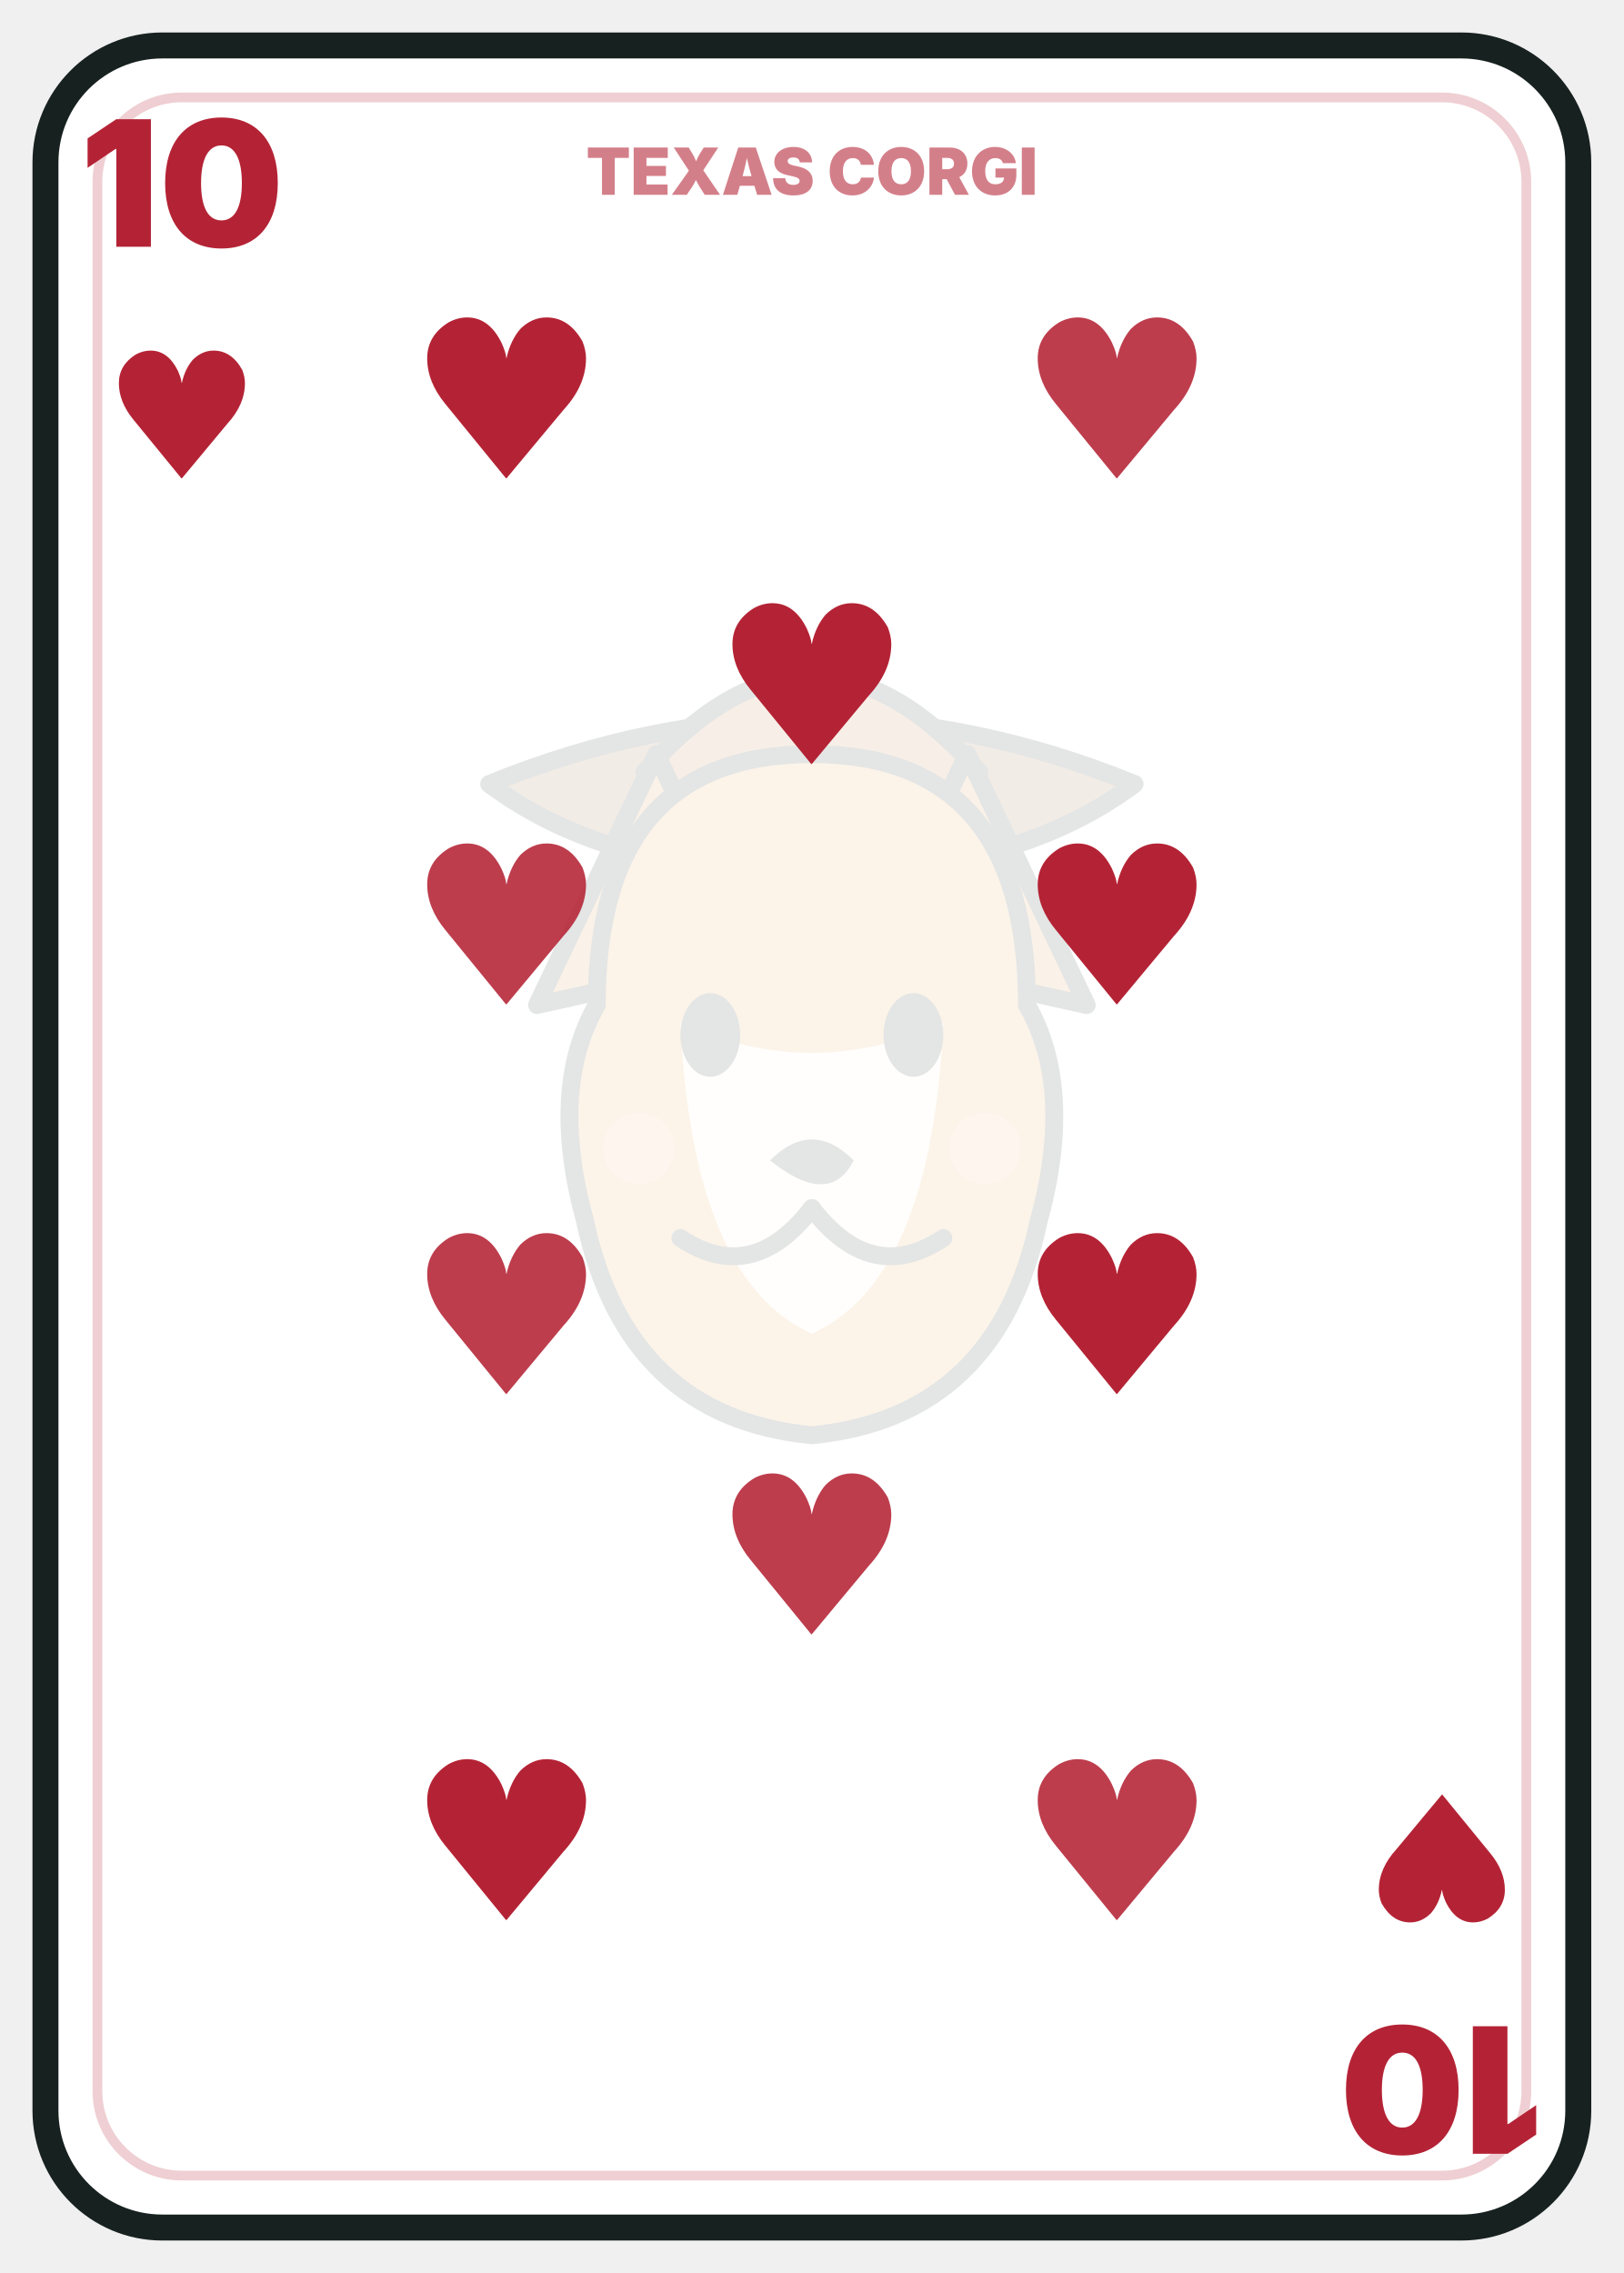
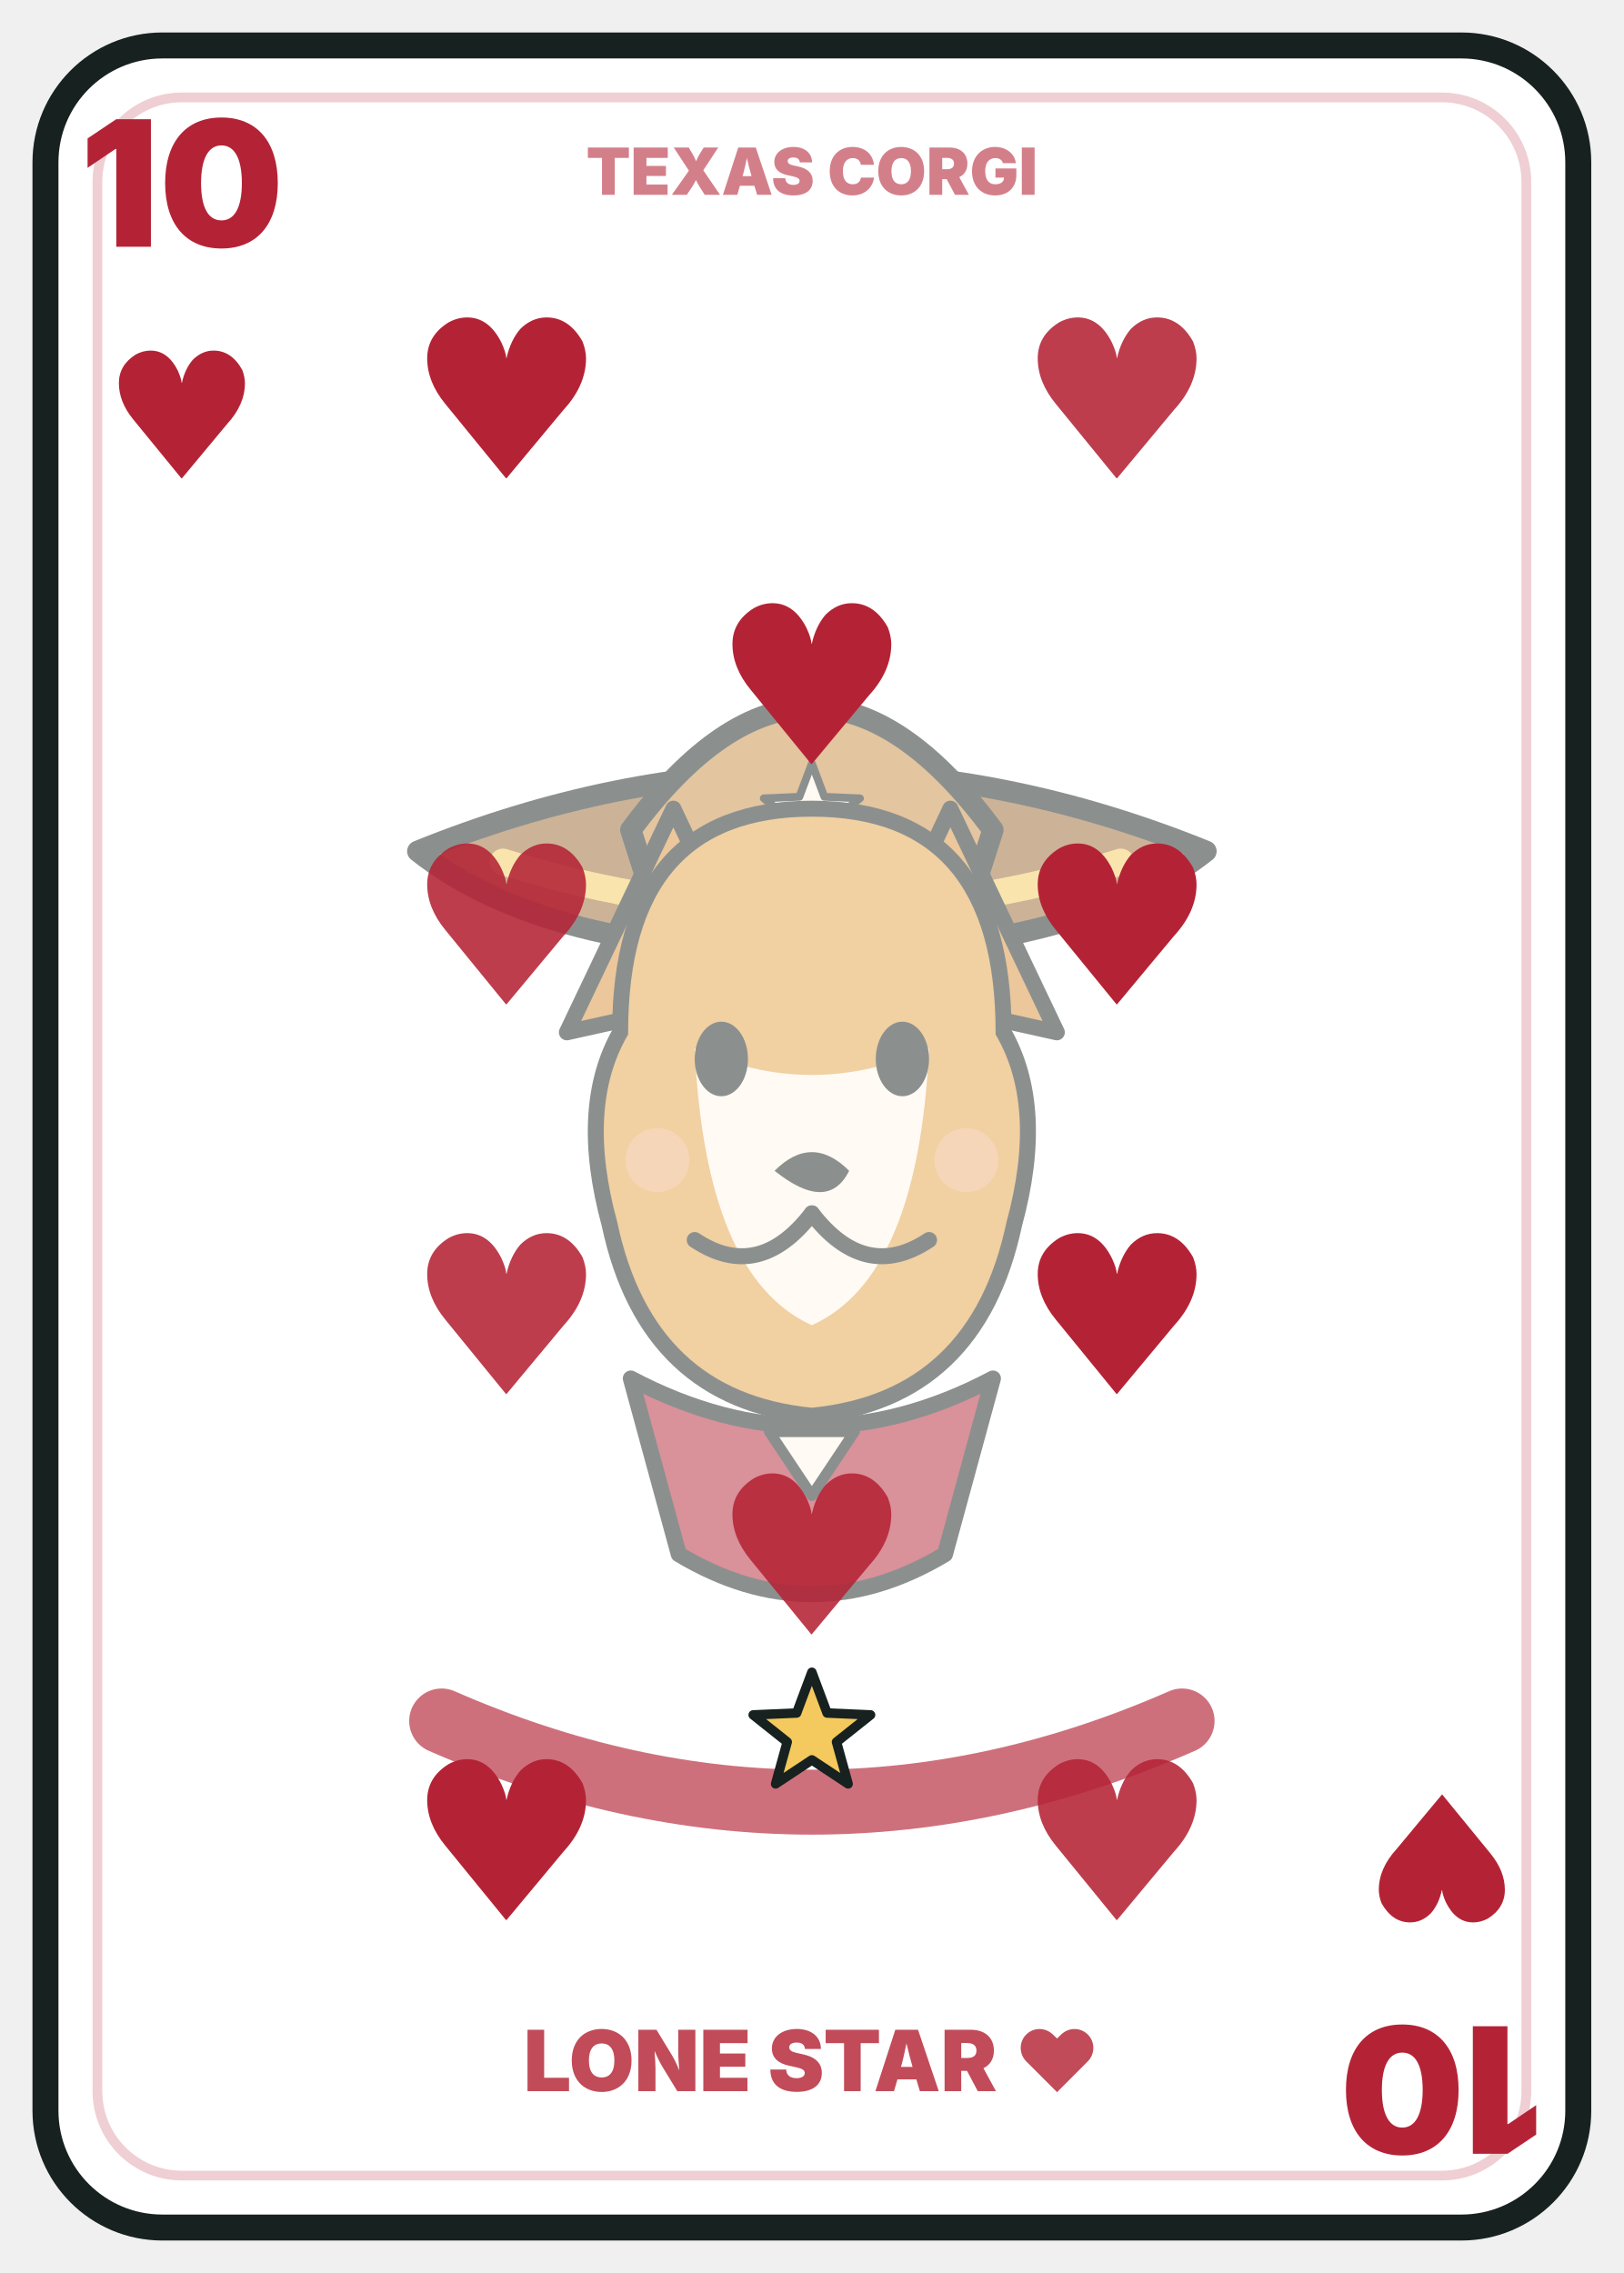
<svg xmlns="http://www.w3.org/2000/svg" width="250" height="350" viewBox="0 0 250 350" role="img" aria-labelledby="title desc">
  <rect x="7" y="7" width="236" height="336" rx="18" fill="#ffffff" stroke="#17211f" stroke-width="4" />
  <rect x="15" y="15" width="220" height="320" rx="13" fill="none" stroke="#b42335" stroke-width="1.5" opacity=".22" />
  <text x="125" y="30" text-anchor="middle" font-family="Inter, Arial, sans-serif" font-size="10" font-weight="900" fill="#b42335" opacity=".58">TEXAS CORGI</text>
+   <text x="125" y="322" text-anchor="middle" font-family="Inter, Arial, sans-serif" font-size="13" font-weight="900" fill="#b42335" opacity=".82">LONE STAR ♥</text>
  <g>
    <text x="28" y="38" text-anchor="middle" font-family="Inter, Arial, sans-serif" font-size="27" font-weight="900" fill="#b42335">10</text>
    <text x="28" y="66" text-anchor="middle" dominant-baseline="middle" font-family="Georgia, serif" font-size="27" font-weight="900" fill="#b42335" opacity="1">♥</text>
  </g>
  <g transform="rotate(180 125 175)">
    <text x="28" y="38" text-anchor="middle" font-family="Inter, Arial, sans-serif" font-size="27" font-weight="900" fill="#b42335">10</text>
    <text x="28" y="66" text-anchor="middle" dominant-baseline="middle" font-family="Georgia, serif" font-size="27" font-weight="900" fill="#b42335" opacity="1">♥</text>
  </g>
-   <g opacity=".12">
-     <g transform="translate(125 175) scale(0.92)">
-       <path d="M -54 -59 q 54 -22 108 0 q -20 15 -54 15 t -54 -15z" fill="#8b5a2b" stroke="#17211f" stroke-width="3" stroke-linejoin="round" />
-       <path d="M -28 -61 q 28 -32 56 0 l -7 20 h -42z" fill="#b97835" stroke="#17211f" stroke-width="3" stroke-linejoin="round" />
-       <polygon points="4.286263797015736e-16,-65 1.728,-60.379 6.657,-60.163 2.796,-57.091 4.114,-52.337 1.8002307947466092e-16,-55.06 -4.114,-52.337 -2.796,-57.091 -6.657,-60.163 -1.728,-60.379" fill="#fff6e8" stroke="#17211f" stroke-width="1.2" stroke-linejoin="round" />
+   <g opacity=".5">
+     <g transform="translate(125 177) scale(0.82)">
+       <path d="M -74 -56 q 74 -30 148 0 q -24 19 -74 19 t -74 -19z" fill="#9a682f" stroke="#17211f" stroke-width="4" stroke-linejoin="round" />
+       <path d="M -34 -60 q 34 -46 68 0 l -8 25 h -52z" fill="#c78b3f" stroke="#17211f" stroke-width="4" stroke-linejoin="round" />
+       <path d="M -58 -54 q 58 18 116 0" fill="none" stroke="#f4c95d" stroke-width="5" stroke-linecap="round" />
+       <polygon points="5.817072295949927e-16,-72.5 2.345,-66.228 9.035,-65.936 3.795,-61.767 5.584,-55.314 2.4431703642989695e-16,-59.01 -5.584,-55.314 -3.795,-61.767 -9.035,-65.936 -2.345,-66.228" fill="#fff6e8" stroke="#17211f" stroke-width="1.462" stroke-linejoin="round" />
      <path d="M -46 -22 L -26 -64 L -10 -30 Z" fill="#d89038" stroke="#17211f" stroke-width="3" stroke-linejoin="round" />
      <path d="M 46 -22 L 26 -64 L 10 -30 Z" fill="#d89038" stroke="#17211f" stroke-width="3" stroke-linejoin="round" />
      <path d="M -36 -22 q 0 -42 36 -42 t 36 42 q 8 14 2 36 q -7 33 -38 36 q -31 -3 -38 -36 q -6 -22 2 -36z" fill="#e3a146" stroke="#17211f" stroke-width="3" />
      <path d="M -22 -19 q 22 10 44 0 q -2 43 -22 52 q -20 -9 -22 -52z" fill="#fff6e8" />
      <ellipse cx="-17" cy="-17" rx="5" ry="7" fill="#17211f" />
      <ellipse cx="17" cy="-17" rx="5" ry="7" fill="#17211f" />
      <path d="M -7 4 q 7 -7 14 0 q -4 8 -14 0z" fill="#17211f" />
      <path d="M 0 12 q -10 13 -22 5" fill="none" stroke="#17211f" stroke-width="3" stroke-linecap="round" />
      <path d="M 0 12 q 10 13 22 5" fill="none" stroke="#17211f" stroke-width="3" stroke-linecap="round" />
-       <path d="M 117.64 203.52 q 7.36 12.88 14.72 0" fill="#e86f7a" stroke="#17211f" stroke-width="1.84" stroke-linecap="round" />
      <circle cx="-29" cy="2" r="6" fill="#f3b283" opacity=".72" />
      <circle cx="29" cy="2" r="6" fill="#f3b283" opacity=".72" />
+       <path d="M -34 43 q 34 18 68 0 l -9 33 q -25 15 -50 0z" fill="#b42335" stroke="#17211f" stroke-width="3" stroke-linejoin="round" />
+       <path d="M -8 53 h16 l -8 12z" fill="#fff6e8" stroke="#17211f" stroke-width="2" stroke-linejoin="round" />
    </g>
  </g>
+   <path d="M 68 265 q 57 25 114 0" fill="none" stroke="#b42335" stroke-width="10" stroke-linecap="round" opacity=".65" />
+   <polygon points="125,257.5 127.345,263.772 134.035,264.064 128.795,268.233 130.584,274.686 125,270.99 119.416,274.686 121.205,268.233 115.965,264.064 122.655,263.772" fill="#f4c95d" stroke="#17211f" stroke-width="1.462" stroke-linejoin="round" />
  <text x="78" y="64" text-anchor="middle" dominant-baseline="middle" font-family="Georgia, serif" font-size="34" font-weight="900" fill="#b42335" opacity="1">♥</text>
  <text x="172" y="64" text-anchor="middle" dominant-baseline="middle" font-family="Georgia, serif" font-size="34" font-weight="900" fill="#b42335" opacity="0.88">♥</text>
  <text x="125" y="108" text-anchor="middle" dominant-baseline="middle" font-family="Georgia, serif" font-size="34" font-weight="900" fill="#b42335" opacity="1">♥</text>
  <text x="78" y="145" text-anchor="middle" dominant-baseline="middle" font-family="Georgia, serif" font-size="34" font-weight="900" fill="#b42335" opacity="0.88">♥</text>
  <text x="172" y="145" text-anchor="middle" dominant-baseline="middle" font-family="Georgia, serif" font-size="34" font-weight="900" fill="#b42335" opacity="1">♥</text>
  <text x="78" y="205" text-anchor="middle" dominant-baseline="middle" font-family="Georgia, serif" font-size="34" font-weight="900" fill="#b42335" opacity="0.88">♥</text>
  <text x="172" y="205" text-anchor="middle" dominant-baseline="middle" font-family="Georgia, serif" font-size="34" font-weight="900" fill="#b42335" opacity="1">♥</text>
  <text x="125" y="242" text-anchor="middle" dominant-baseline="middle" font-family="Georgia, serif" font-size="34" font-weight="900" fill="#b42335" opacity="0.88">♥</text>
  <text x="78" y="286" text-anchor="middle" dominant-baseline="middle" font-family="Georgia, serif" font-size="34" font-weight="900" fill="#b42335" opacity="1">♥</text>
  <text x="172" y="286" text-anchor="middle" dominant-baseline="middle" font-family="Georgia, serif" font-size="34" font-weight="900" fill="#b42335" opacity="0.88">♥</text>
</svg>
